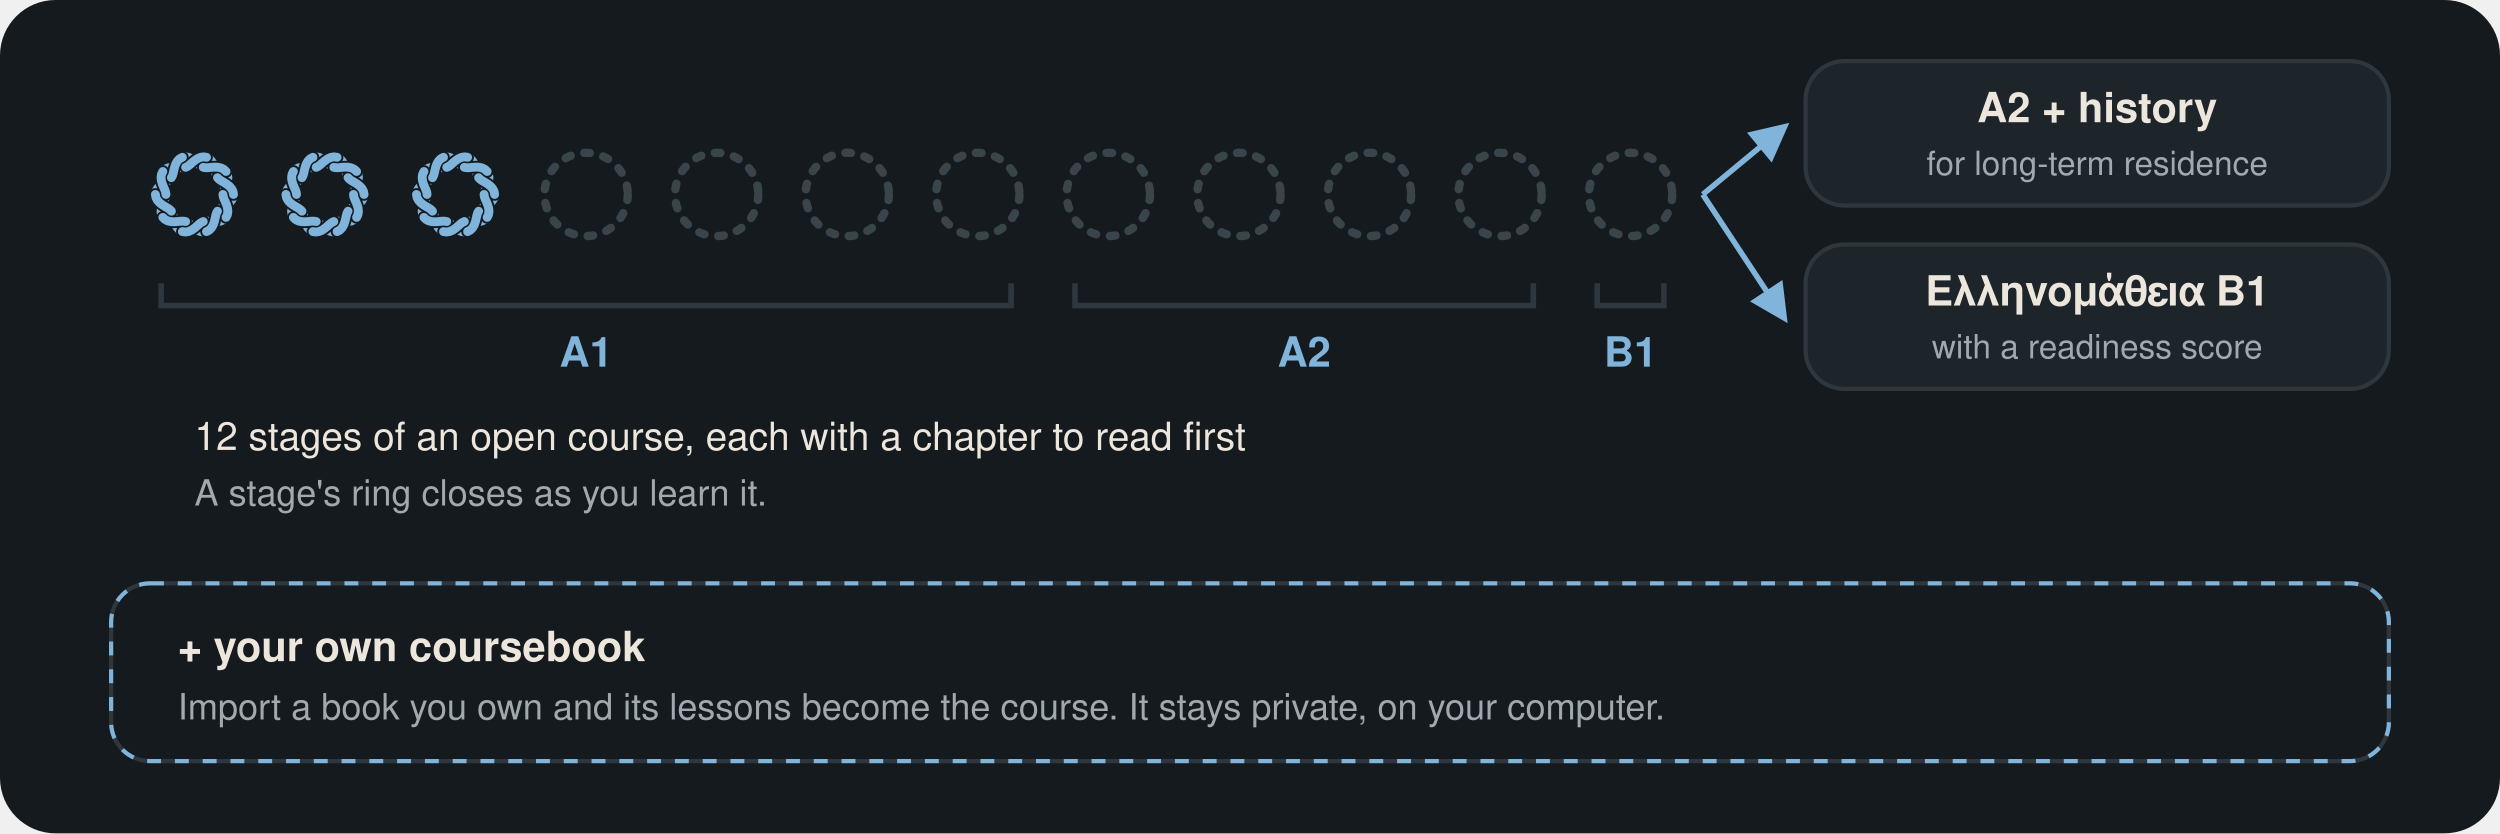
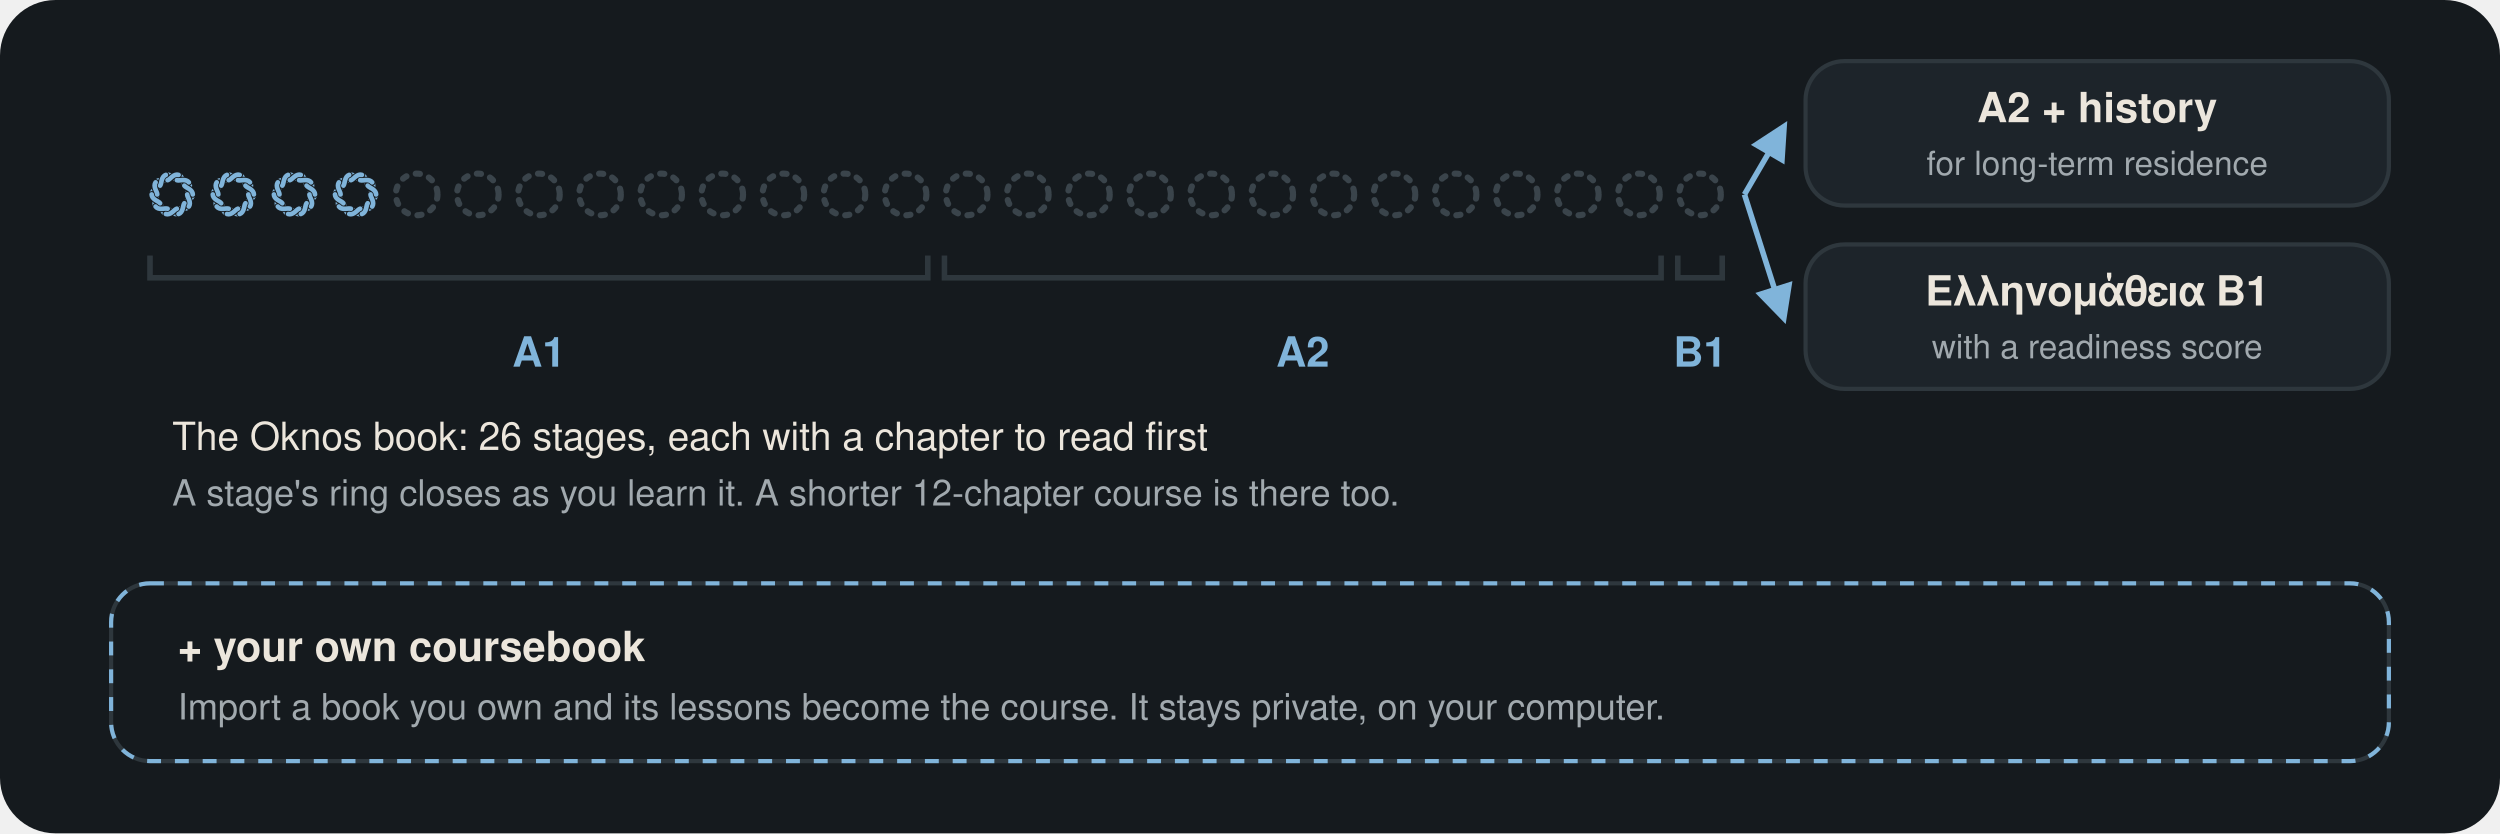
- <svg xmlns="http://www.w3.org/2000/svg" viewBox="0 40 900 300" role="img" aria-label="What you learn: 12 stages from reading Greek to B1, aimed at the A2 + history and B1 exams">
+ <svg xmlns="http://www.w3.org/2000/svg" viewBox="0 40 900 300" role="img" aria-label="What you learn: the Oknos book, 26 stages from reading Greek to B1, aimed at the A2 + history and B1 exams">
  <defs>
    <marker id="arrow-dark" viewBox="0 0 10 10" refX="8" refY="5" markerWidth="7" markerHeight="7" orient="auto-start-reverse">
      <path d="M0 0 L10 5 L0 10 Z" fill="#80b4da" />
    </marker>
  </defs>
  <rect y="40" width="900" height="300" rx="20" fill="#151a1e" />
-   <svg x="51" y="91" width="38" height="38" viewBox="0 0 100 100">
+   <svg x="52" y="100" width="20" height="20" viewBox="0 0 100 100">
    <defs>
      <mask id="wyl-dark-0" maskUnits="userSpaceOnUse" x="0" y="0" width="100" height="100">
        <rect x="0" y="0" width="100" height="100" fill="#fff" />
        <path d="M41.66 24.32 L43.61 23.38 L45.55 21.89 L47.64 20.01 L50 18 L52.66 16.19 L55.56 14.9 L58.55 14.39 L61.43 14.81 M71.84 34.13 L73.35 35.69 L75.36 37.08 L77.8 38.49 L80.43 40.11 L82.98 42.08 L85.1 44.44 L86.51 47.13 L87 50 M71.84 65.87 L70.82 67.78 L70.13 70.13 L69.54 72.88 L68.81 75.89 L67.72 78.92 L66.13 81.66 L64.01 83.83 L61.43 85.19 M41.66 75.68 L39.52 75.3 L37.08 75.36 L34.28 75.65 L31.19 75.89 L27.97 75.79 L24.87 75.13 L22.15 73.78 L20.07 71.75 M23 50 L22.7 47.85 L21.89 45.55 L20.74 42.98 L19.57 40.11 L18.67 37.02 L18.34 33.87 L18.78 30.87 L20.07 28.25 M58.34 24.32 L60.48 24.7 L62.92 24.64 L65.72 24.35 L68.81 24.11 L72.03 24.21 L75.13 24.87 L77.85 26.22 L79.93 28.25 M77 50 L77.3 52.15 L78.11 54.45 L79.26 57.02 L80.43 59.89 L81.33 62.98 L81.66 66.13 L81.22 69.13 L79.93 71.75 M58.34 75.68 L56.39 76.62 L54.45 78.11 L52.36 79.99 L50 82 L47.34 83.81 L44.44 85.1 L41.45 85.61 L38.57 85.19 M28.16 65.87 L26.65 64.31 L24.64 62.92 L22.2 61.51 L19.57 59.89 L17.02 57.92 L14.9 55.56 L13.49 52.87 L13 50 M28.16 34.13 L29.18 32.22 L29.87 29.87 L30.46 27.12 L31.19 24.11 L32.28 21.08 L33.87 18.34 L35.99 16.17 L38.57 14.81" fill="none" stroke="#000" stroke-width="12" stroke-linecap="round" />
      </mask>
    </defs>
    <g fill="none" stroke="#80b4da" stroke-width="8.4" stroke-linecap="round" stroke-linejoin="round">
      <path mask="url(#wyl-dark-0)" d="M61.43 14.81 L64.01 16.17 L66.13 18.34 L67.72 21.08 L68.81 24.11 L69.54 27.12 L70.13 29.87 L70.82 32.22 L71.84 34.13 M87 50 L86.51 52.87 L85.1 55.56 L82.98 57.92 L80.43 59.89 L77.8 61.51 L75.36 62.92 L73.35 64.31 L71.84 65.87 M61.43 85.19 L58.55 85.61 L55.56 85.1 L52.66 83.81 L50 82 L47.64 79.99 L45.55 78.11 L43.61 76.62 L41.66 75.68 M20.07 71.75 L18.78 69.13 L18.34 66.13 L18.67 62.98 L19.57 59.89 L20.74 57.02 L21.89 54.45 L22.7 52.15 L23 50 M20.07 28.25 L22.15 26.22 L24.87 24.87 L27.97 24.21 L31.19 24.11 L34.28 24.35 L37.08 24.64 L39.52 24.7 L41.66 24.32 M38.57 14.81 L41.45 14.39 L44.44 14.9 L47.34 16.19 L50 18 L52.36 20.01 L54.45 21.89 L56.39 23.38 L58.34 24.32 M79.93 28.25 L81.22 30.87 L81.66 33.87 L81.33 37.02 L80.43 40.11 L79.26 42.98 L78.11 45.55 L77.3 47.85 L77 50 M79.93 71.75 L77.85 73.78 L75.13 75.13 L72.03 75.79 L68.81 75.89 L65.72 75.65 L62.92 75.36 L60.48 75.3 L58.34 75.68 M38.57 85.19 L35.99 83.83 L33.87 81.66 L32.28 78.92 L31.19 75.89 L30.46 72.88 L29.87 70.13 L29.18 67.78 L28.16 65.87 M13 50 L13.49 47.13 L14.9 44.44 L17.02 42.08 L19.57 40.11 L22.2 38.49 L24.64 37.08 L26.65 35.69 L28.16 34.13" />
      <path d="M41.66 24.32 L43.61 23.38 L45.55 21.89 L47.64 20.01 L50 18 L52.66 16.19 L55.56 14.9 L58.55 14.39 L61.43 14.81 M71.84 34.13 L73.35 35.69 L75.36 37.08 L77.8 38.49 L80.43 40.11 L82.98 42.08 L85.1 44.44 L86.51 47.13 L87 50 M71.84 65.87 L70.82 67.78 L70.13 70.13 L69.54 72.88 L68.81 75.89 L67.72 78.92 L66.13 81.66 L64.01 83.83 L61.43 85.19 M41.66 75.68 L39.52 75.3 L37.08 75.36 L34.28 75.65 L31.19 75.89 L27.97 75.79 L24.87 75.13 L22.15 73.78 L20.07 71.75 M23 50 L22.7 47.85 L21.89 45.55 L20.74 42.98 L19.57 40.11 L18.67 37.02 L18.34 33.87 L18.78 30.87 L20.07 28.25 M58.34 24.32 L60.48 24.7 L62.92 24.64 L65.72 24.35 L68.81 24.11 L72.03 24.21 L75.13 24.87 L77.85 26.22 L79.93 28.25 M77 50 L77.3 52.15 L78.11 54.45 L79.26 57.02 L80.43 59.89 L81.33 62.98 L81.66 66.13 L81.22 69.13 L79.93 71.75 M58.34 75.68 L56.39 76.62 L54.45 78.11 L52.36 79.99 L50 82 L47.34 83.81 L44.44 85.1 L41.45 85.61 L38.57 85.19 M28.16 65.87 L26.65 64.31 L24.64 62.92 L22.2 61.51 L19.57 59.89 L17.02 57.92 L14.9 55.56 L13.49 52.87 L13 50 M28.16 34.13 L29.18 32.22 L29.87 29.87 L30.46 27.12 L31.19 24.11 L32.28 21.08 L33.87 18.34 L35.99 16.17 L38.57 14.81" />
    </g>
  </svg>
-   <svg x="98" y="91" width="38" height="38" viewBox="0 0 100 100">
+   <svg x="74" y="100" width="20" height="20" viewBox="0 0 100 100">
    <defs>
      <mask id="wyl-dark-1" maskUnits="userSpaceOnUse" x="0" y="0" width="100" height="100">
        <rect x="0" y="0" width="100" height="100" fill="#fff" />
        <path d="M41.66 24.32 L43.61 23.38 L45.55 21.89 L47.64 20.01 L50 18 L52.66 16.19 L55.56 14.9 L58.55 14.39 L61.43 14.81 M71.84 34.13 L73.35 35.69 L75.36 37.08 L77.8 38.49 L80.43 40.11 L82.98 42.08 L85.1 44.44 L86.51 47.13 L87 50 M71.84 65.87 L70.82 67.78 L70.13 70.13 L69.54 72.88 L68.81 75.89 L67.72 78.92 L66.13 81.66 L64.01 83.83 L61.43 85.19 M41.66 75.68 L39.52 75.3 L37.08 75.36 L34.28 75.65 L31.19 75.89 L27.97 75.79 L24.87 75.13 L22.15 73.78 L20.07 71.75 M23 50 L22.7 47.85 L21.89 45.55 L20.74 42.98 L19.57 40.11 L18.67 37.02 L18.34 33.87 L18.78 30.87 L20.07 28.25 M58.34 24.32 L60.48 24.7 L62.92 24.64 L65.72 24.35 L68.81 24.11 L72.03 24.21 L75.13 24.87 L77.85 26.22 L79.93 28.25 M77 50 L77.3 52.15 L78.11 54.45 L79.26 57.02 L80.43 59.89 L81.33 62.98 L81.66 66.13 L81.22 69.13 L79.93 71.75 M58.34 75.68 L56.39 76.62 L54.45 78.11 L52.36 79.99 L50 82 L47.34 83.81 L44.44 85.1 L41.45 85.61 L38.57 85.19 M28.16 65.87 L26.65 64.31 L24.64 62.92 L22.2 61.51 L19.57 59.89 L17.02 57.92 L14.9 55.56 L13.49 52.87 L13 50 M28.16 34.13 L29.18 32.22 L29.87 29.87 L30.46 27.12 L31.19 24.11 L32.28 21.08 L33.87 18.34 L35.99 16.17 L38.57 14.81" fill="none" stroke="#000" stroke-width="12" stroke-linecap="round" />
      </mask>
    </defs>
    <g fill="none" stroke="#80b4da" stroke-width="8.4" stroke-linecap="round" stroke-linejoin="round">
      <path mask="url(#wyl-dark-1)" d="M61.43 14.81 L64.01 16.17 L66.13 18.34 L67.72 21.08 L68.81 24.11 L69.54 27.12 L70.13 29.87 L70.82 32.22 L71.84 34.13 M87 50 L86.51 52.87 L85.1 55.56 L82.98 57.92 L80.43 59.89 L77.8 61.51 L75.36 62.92 L73.35 64.31 L71.84 65.87 M61.43 85.19 L58.55 85.61 L55.56 85.1 L52.66 83.81 L50 82 L47.64 79.99 L45.55 78.11 L43.61 76.62 L41.66 75.68 M20.07 71.75 L18.78 69.13 L18.34 66.13 L18.67 62.98 L19.57 59.89 L20.74 57.02 L21.89 54.45 L22.7 52.15 L23 50 M20.07 28.25 L22.15 26.22 L24.87 24.87 L27.97 24.21 L31.19 24.11 L34.28 24.35 L37.08 24.64 L39.52 24.7 L41.66 24.32 M38.57 14.81 L41.45 14.39 L44.44 14.9 L47.34 16.19 L50 18 L52.36 20.01 L54.45 21.89 L56.39 23.38 L58.34 24.32 M79.93 28.25 L81.22 30.87 L81.66 33.87 L81.33 37.02 L80.43 40.11 L79.26 42.98 L78.11 45.55 L77.3 47.85 L77 50 M79.93 71.75 L77.85 73.78 L75.13 75.13 L72.03 75.79 L68.81 75.89 L65.72 75.65 L62.92 75.36 L60.48 75.3 L58.34 75.68 M38.57 85.19 L35.99 83.83 L33.87 81.66 L32.28 78.92 L31.19 75.89 L30.46 72.88 L29.87 70.13 L29.18 67.78 L28.16 65.87 M13 50 L13.49 47.13 L14.9 44.44 L17.02 42.08 L19.57 40.11 L22.2 38.49 L24.64 37.08 L26.65 35.69 L28.16 34.13" />
      <path d="M41.66 24.32 L43.61 23.38 L45.55 21.89 L47.64 20.01 L50 18 L52.66 16.19 L55.56 14.9 L58.55 14.39 L61.43 14.81 M71.84 34.13 L73.35 35.69 L75.36 37.08 L77.8 38.49 L80.43 40.11 L82.98 42.08 L85.1 44.44 L86.51 47.13 L87 50 M71.84 65.87 L70.82 67.78 L70.13 70.13 L69.54 72.88 L68.81 75.89 L67.72 78.92 L66.13 81.66 L64.01 83.83 L61.43 85.19 M41.66 75.68 L39.52 75.3 L37.08 75.36 L34.28 75.65 L31.19 75.89 L27.97 75.79 L24.87 75.13 L22.15 73.78 L20.07 71.75 M23 50 L22.7 47.85 L21.89 45.55 L20.74 42.98 L19.57 40.11 L18.67 37.02 L18.34 33.87 L18.78 30.87 L20.07 28.25 M58.34 24.32 L60.48 24.7 L62.92 24.64 L65.72 24.35 L68.81 24.11 L72.03 24.21 L75.13 24.87 L77.85 26.22 L79.93 28.25 M77 50 L77.3 52.15 L78.11 54.45 L79.26 57.02 L80.43 59.89 L81.33 62.98 L81.66 66.13 L81.22 69.13 L79.93 71.75 M58.34 75.68 L56.39 76.62 L54.45 78.11 L52.36 79.99 L50 82 L47.34 83.81 L44.44 85.1 L41.45 85.61 L38.57 85.19 M28.16 65.87 L26.65 64.31 L24.64 62.92 L22.2 61.51 L19.57 59.89 L17.02 57.92 L14.9 55.56 L13.49 52.87 L13 50 M28.16 34.13 L29.18 32.22 L29.87 29.87 L30.46 27.12 L31.19 24.11 L32.28 21.08 L33.87 18.34 L35.99 16.17 L38.57 14.81" />
    </g>
  </svg>
-   <svg x="145" y="91" width="38" height="38" viewBox="0 0 100 100">
+   <svg x="96" y="100" width="20" height="20" viewBox="0 0 100 100">
    <defs>
      <mask id="wyl-dark-2" maskUnits="userSpaceOnUse" x="0" y="0" width="100" height="100">
        <rect x="0" y="0" width="100" height="100" fill="#fff" />
        <path d="M41.66 24.32 L43.61 23.38 L45.55 21.89 L47.64 20.01 L50 18 L52.66 16.19 L55.56 14.9 L58.55 14.39 L61.43 14.81 M71.84 34.13 L73.35 35.69 L75.36 37.08 L77.8 38.49 L80.43 40.11 L82.98 42.08 L85.1 44.44 L86.51 47.13 L87 50 M71.84 65.87 L70.82 67.78 L70.13 70.13 L69.54 72.88 L68.81 75.89 L67.72 78.92 L66.13 81.66 L64.01 83.83 L61.43 85.19 M41.66 75.68 L39.52 75.3 L37.08 75.36 L34.28 75.65 L31.19 75.89 L27.97 75.79 L24.87 75.13 L22.15 73.78 L20.07 71.75 M23 50 L22.7 47.85 L21.89 45.55 L20.74 42.98 L19.57 40.11 L18.67 37.02 L18.34 33.87 L18.78 30.87 L20.07 28.25 M58.34 24.32 L60.48 24.7 L62.92 24.64 L65.72 24.35 L68.81 24.11 L72.03 24.21 L75.13 24.87 L77.85 26.22 L79.93 28.25 M77 50 L77.3 52.15 L78.11 54.45 L79.26 57.02 L80.43 59.89 L81.33 62.98 L81.66 66.13 L81.22 69.13 L79.93 71.75 M58.34 75.68 L56.39 76.62 L54.45 78.11 L52.36 79.99 L50 82 L47.34 83.81 L44.44 85.1 L41.45 85.61 L38.57 85.19 M28.16 65.87 L26.65 64.31 L24.64 62.92 L22.2 61.51 L19.57 59.89 L17.02 57.92 L14.9 55.56 L13.49 52.87 L13 50 M28.16 34.13 L29.18 32.22 L29.87 29.87 L30.46 27.12 L31.19 24.11 L32.28 21.08 L33.87 18.34 L35.99 16.17 L38.57 14.81" fill="none" stroke="#000" stroke-width="12" stroke-linecap="round" />
      </mask>
    </defs>
    <g fill="none" stroke="#80b4da" stroke-width="8.4" stroke-linecap="round" stroke-linejoin="round">
      <path mask="url(#wyl-dark-2)" d="M61.43 14.81 L64.01 16.17 L66.13 18.34 L67.72 21.08 L68.81 24.11 L69.54 27.12 L70.13 29.87 L70.82 32.22 L71.84 34.13 M87 50 L86.51 52.87 L85.1 55.56 L82.98 57.92 L80.43 59.89 L77.8 61.51 L75.36 62.92 L73.35 64.31 L71.84 65.87 M61.43 85.19 L58.55 85.61 L55.56 85.1 L52.66 83.81 L50 82 L47.64 79.99 L45.55 78.11 L43.61 76.62 L41.66 75.68 M20.07 71.75 L18.78 69.13 L18.34 66.13 L18.67 62.98 L19.57 59.89 L20.74 57.02 L21.89 54.45 L22.7 52.15 L23 50 M20.07 28.25 L22.15 26.22 L24.87 24.87 L27.97 24.21 L31.19 24.11 L34.28 24.35 L37.08 24.64 L39.52 24.7 L41.66 24.32 M38.57 14.81 L41.45 14.39 L44.44 14.9 L47.34 16.19 L50 18 L52.36 20.01 L54.45 21.89 L56.39 23.38 L58.34 24.32 M79.93 28.25 L81.22 30.87 L81.66 33.87 L81.33 37.02 L80.43 40.11 L79.26 42.98 L78.11 45.55 L77.3 47.85 L77 50 M79.93 71.75 L77.85 73.78 L75.13 75.13 L72.03 75.79 L68.81 75.89 L65.72 75.65 L62.92 75.36 L60.48 75.3 L58.34 75.68 M38.57 85.19 L35.99 83.83 L33.87 81.66 L32.28 78.92 L31.19 75.89 L30.46 72.88 L29.87 70.13 L29.18 67.78 L28.16 65.87 M13 50 L13.49 47.13 L14.9 44.44 L17.02 42.08 L19.57 40.11 L22.2 38.49 L24.64 37.08 L26.65 35.69 L28.16 34.13" />
      <path d="M41.66 24.32 L43.61 23.38 L45.55 21.89 L47.64 20.01 L50 18 L52.66 16.19 L55.56 14.9 L58.55 14.39 L61.43 14.81 M71.84 34.13 L73.35 35.69 L75.36 37.08 L77.8 38.49 L80.43 40.11 L82.98 42.08 L85.1 44.44 L86.51 47.13 L87 50 M71.84 65.87 L70.82 67.78 L70.13 70.13 L69.54 72.88 L68.81 75.89 L67.72 78.92 L66.13 81.66 L64.01 83.83 L61.43 85.19 M41.66 75.68 L39.52 75.3 L37.08 75.36 L34.28 75.65 L31.19 75.89 L27.97 75.79 L24.87 75.13 L22.15 73.78 L20.07 71.75 M23 50 L22.7 47.85 L21.89 45.55 L20.74 42.98 L19.57 40.11 L18.67 37.02 L18.34 33.87 L18.78 30.87 L20.07 28.25 M58.34 24.32 L60.48 24.7 L62.92 24.64 L65.72 24.35 L68.81 24.11 L72.03 24.21 L75.13 24.87 L77.85 26.22 L79.93 28.25 M77 50 L77.3 52.15 L78.11 54.45 L79.26 57.02 L80.43 59.89 L81.33 62.98 L81.66 66.13 L81.22 69.13 L79.93 71.75 M58.34 75.68 L56.39 76.62 L54.45 78.11 L52.36 79.99 L50 82 L47.34 83.81 L44.44 85.1 L41.45 85.61 L38.57 85.19 M28.16 65.87 L26.65 64.31 L24.64 62.92 L22.2 61.51 L19.57 59.89 L17.02 57.92 L14.9 55.56 L13.49 52.87 L13 50 M28.16 34.13 L29.18 32.22 L29.87 29.87 L30.46 27.12 L31.19 24.11 L32.28 21.08 L33.87 18.34 L35.99 16.17 L38.57 14.81" />
    </g>
  </svg>
-   <circle cx="211" cy="110" r="15" fill="none" stroke="#3a444b" stroke-width="3" stroke-dasharray="2 5" stroke-linecap="round" />
-   <circle cx="258" cy="110" r="15" fill="none" stroke="#3a444b" stroke-width="3" stroke-dasharray="2 5" stroke-linecap="round" />
-   <circle cx="305" cy="110" r="15" fill="none" stroke="#3a444b" stroke-width="3" stroke-dasharray="2 5" stroke-linecap="round" />
-   <circle cx="352" cy="110" r="15" fill="none" stroke="#3a444b" stroke-width="3" stroke-dasharray="2 5" stroke-linecap="round" />
-   <path d="M58 142 v8 H364 v-8" fill="none" stroke="#2e373d" stroke-width="2" />
-   <text x="211" y="172" font-family="-apple-system, 'Segoe UI', Helvetica, Arial, sans-serif" font-size="15" font-weight="700" text-anchor="middle" fill="#80b4da">A1</text>
-   <circle cx="399" cy="110" r="15" fill="none" stroke="#3a444b" stroke-width="3" stroke-dasharray="2 5" stroke-linecap="round" />
-   <circle cx="446" cy="110" r="15" fill="none" stroke="#3a444b" stroke-width="3" stroke-dasharray="2 5" stroke-linecap="round" />
-   <circle cx="493" cy="110" r="15" fill="none" stroke="#3a444b" stroke-width="3" stroke-dasharray="2 5" stroke-linecap="round" />
-   <circle cx="540" cy="110" r="15" fill="none" stroke="#3a444b" stroke-width="3" stroke-dasharray="2 5" stroke-linecap="round" />
-   <path d="M387 142 v8 H552 v-8" fill="none" stroke="#2e373d" stroke-width="2" />
-   <text x="469.5" y="172" font-family="-apple-system, 'Segoe UI', Helvetica, Arial, sans-serif" font-size="15" font-weight="700" text-anchor="middle" fill="#80b4da">A2</text>
-   <circle cx="587" cy="110" r="15" fill="none" stroke="#3a444b" stroke-width="3" stroke-dasharray="2 5" stroke-linecap="round" />
-   <path d="M575 142 v8 H599 v-8" fill="none" stroke="#2e373d" stroke-width="2" />
-   <text x="587" y="172" font-family="-apple-system, 'Segoe UI', Helvetica, Arial, sans-serif" font-size="15" font-weight="700" text-anchor="middle" fill="#80b4da">B1</text>
-   <text x="70" y="202" font-family="-apple-system, 'Segoe UI', Helvetica, Arial, sans-serif" font-size="14" font-weight="400" text-anchor="start" fill="#ece6dc">12 stages of an open course, each with a chapter to read first</text>
-   <text x="70" y="222" font-family="-apple-system, 'Segoe UI', Helvetica, Arial, sans-serif" font-size="13" font-weight="400" text-anchor="start" fill="#a1a9ae">A stage's ring closes as you learn it.</text>
-   <line x1="613" y1="110" x2="642" y2="86" stroke="#80b4da" stroke-width="2" marker-end="url(#arrow-dark)" />
-   <line x1="613" y1="110" x2="642" y2="154" stroke="#80b4da" stroke-width="2" marker-end="url(#arrow-dark)" />
+   <svg x="118" y="100" width="20" height="20" viewBox="0 0 100 100">
+     <defs>
+       <mask id="wyl-dark-3" maskUnits="userSpaceOnUse" x="0" y="0" width="100" height="100">
+         <rect x="0" y="0" width="100" height="100" fill="#fff" />
+         <path d="M41.66 24.32 L43.61 23.38 L45.55 21.89 L47.64 20.01 L50 18 L52.66 16.19 L55.56 14.9 L58.55 14.39 L61.43 14.81 M71.84 34.13 L73.35 35.69 L75.36 37.08 L77.8 38.49 L80.43 40.11 L82.98 42.08 L85.1 44.44 L86.51 47.13 L87 50 M71.84 65.87 L70.82 67.78 L70.13 70.13 L69.54 72.88 L68.81 75.89 L67.72 78.92 L66.13 81.66 L64.01 83.83 L61.43 85.19 M41.66 75.68 L39.52 75.3 L37.08 75.36 L34.28 75.65 L31.19 75.89 L27.97 75.79 L24.87 75.13 L22.15 73.78 L20.07 71.75 M23 50 L22.7 47.85 L21.89 45.55 L20.74 42.98 L19.57 40.11 L18.67 37.02 L18.34 33.87 L18.78 30.87 L20.07 28.25 M58.34 24.32 L60.48 24.7 L62.92 24.64 L65.72 24.35 L68.81 24.11 L72.03 24.21 L75.13 24.87 L77.85 26.22 L79.93 28.25 M77 50 L77.3 52.15 L78.11 54.45 L79.26 57.02 L80.43 59.89 L81.33 62.98 L81.66 66.13 L81.22 69.13 L79.93 71.75 M58.34 75.68 L56.39 76.62 L54.45 78.11 L52.36 79.99 L50 82 L47.34 83.81 L44.44 85.1 L41.45 85.61 L38.57 85.19 M28.16 65.87 L26.65 64.31 L24.64 62.92 L22.2 61.51 L19.57 59.89 L17.02 57.92 L14.9 55.56 L13.49 52.87 L13 50 M28.16 34.13 L29.18 32.22 L29.87 29.87 L30.46 27.12 L31.19 24.11 L32.28 21.08 L33.87 18.34 L35.99 16.17 L38.57 14.81" fill="none" stroke="#000" stroke-width="12" stroke-linecap="round" />
+       </mask>
+     </defs>
+     <g fill="none" stroke="#80b4da" stroke-width="8.4" stroke-linecap="round" stroke-linejoin="round">
+       <path mask="url(#wyl-dark-3)" d="M61.43 14.81 L64.01 16.17 L66.13 18.34 L67.72 21.08 L68.81 24.11 L69.54 27.12 L70.13 29.87 L70.82 32.22 L71.84 34.13 M87 50 L86.51 52.87 L85.1 55.56 L82.98 57.92 L80.43 59.89 L77.8 61.51 L75.36 62.92 L73.35 64.31 L71.84 65.87 M61.43 85.19 L58.55 85.61 L55.56 85.1 L52.66 83.81 L50 82 L47.64 79.99 L45.55 78.11 L43.61 76.62 L41.66 75.68 M20.07 71.75 L18.78 69.13 L18.34 66.13 L18.67 62.98 L19.57 59.89 L20.74 57.02 L21.89 54.45 L22.7 52.15 L23 50 M20.07 28.25 L22.15 26.22 L24.87 24.87 L27.97 24.21 L31.19 24.11 L34.28 24.35 L37.08 24.64 L39.52 24.7 L41.66 24.32 M38.57 14.81 L41.45 14.39 L44.44 14.9 L47.34 16.19 L50 18 L52.36 20.01 L54.45 21.89 L56.39 23.38 L58.34 24.32 M79.93 28.25 L81.22 30.87 L81.66 33.87 L81.33 37.02 L80.43 40.11 L79.26 42.98 L78.11 45.55 L77.3 47.85 L77 50 M79.93 71.75 L77.85 73.78 L75.13 75.13 L72.03 75.79 L68.81 75.89 L65.72 75.65 L62.92 75.36 L60.48 75.3 L58.34 75.68 M38.57 85.19 L35.99 83.83 L33.87 81.66 L32.28 78.92 L31.19 75.89 L30.46 72.88 L29.87 70.13 L29.18 67.78 L28.16 65.87 M13 50 L13.49 47.13 L14.9 44.44 L17.02 42.08 L19.57 40.11 L22.2 38.49 L24.64 37.08 L26.65 35.69 L28.16 34.13" />
+       <path d="M41.66 24.32 L43.61 23.38 L45.55 21.89 L47.64 20.01 L50 18 L52.66 16.19 L55.56 14.9 L58.55 14.39 L61.43 14.81 M71.84 34.13 L73.35 35.69 L75.36 37.08 L77.8 38.49 L80.43 40.11 L82.98 42.08 L85.1 44.44 L86.51 47.13 L87 50 M71.84 65.87 L70.82 67.78 L70.13 70.13 L69.54 72.88 L68.81 75.89 L67.72 78.92 L66.13 81.66 L64.01 83.83 L61.43 85.19 M41.66 75.68 L39.52 75.3 L37.08 75.36 L34.28 75.65 L31.19 75.89 L27.97 75.79 L24.87 75.13 L22.15 73.78 L20.07 71.75 M23 50 L22.7 47.85 L21.89 45.55 L20.74 42.98 L19.57 40.11 L18.67 37.02 L18.34 33.87 L18.78 30.87 L20.07 28.25 M58.34 24.32 L60.48 24.7 L62.92 24.64 L65.72 24.35 L68.81 24.11 L72.03 24.21 L75.13 24.87 L77.85 26.22 L79.93 28.25 M77 50 L77.3 52.15 L78.11 54.45 L79.26 57.02 L80.43 59.89 L81.33 62.98 L81.66 66.13 L81.22 69.13 L79.93 71.75 M58.34 75.68 L56.39 76.62 L54.45 78.11 L52.36 79.99 L50 82 L47.34 83.81 L44.44 85.1 L41.45 85.61 L38.57 85.19 M28.16 65.87 L26.65 64.31 L24.64 62.92 L22.2 61.51 L19.57 59.89 L17.02 57.92 L14.9 55.56 L13.49 52.87 L13 50 M28.16 34.13 L29.18 32.22 L29.87 29.87 L30.46 27.12 L31.19 24.11 L32.28 21.08 L33.87 18.34 L35.99 16.17 L38.57 14.81" />
+     </g>
+   </svg>
+   <circle cx="150" cy="110" r="7.5" fill="none" stroke="#3a444b" stroke-width="2.2" stroke-dasharray="1.5 3.5" stroke-linecap="round" />
+   <circle cx="172" cy="110" r="7.5" fill="none" stroke="#3a444b" stroke-width="2.2" stroke-dasharray="1.5 3.5" stroke-linecap="round" />
+   <circle cx="194" cy="110" r="7.5" fill="none" stroke="#3a444b" stroke-width="2.2" stroke-dasharray="1.5 3.5" stroke-linecap="round" />
+   <circle cx="216" cy="110" r="7.5" fill="none" stroke="#3a444b" stroke-width="2.2" stroke-dasharray="1.5 3.5" stroke-linecap="round" />
+   <circle cx="238" cy="110" r="7.5" fill="none" stroke="#3a444b" stroke-width="2.2" stroke-dasharray="1.5 3.5" stroke-linecap="round" />
+   <circle cx="260" cy="110" r="7.5" fill="none" stroke="#3a444b" stroke-width="2.2" stroke-dasharray="1.5 3.5" stroke-linecap="round" />
+   <circle cx="282" cy="110" r="7.5" fill="none" stroke="#3a444b" stroke-width="2.2" stroke-dasharray="1.5 3.5" stroke-linecap="round" />
+   <circle cx="304" cy="110" r="7.5" fill="none" stroke="#3a444b" stroke-width="2.2" stroke-dasharray="1.5 3.5" stroke-linecap="round" />
+   <circle cx="326" cy="110" r="7.5" fill="none" stroke="#3a444b" stroke-width="2.2" stroke-dasharray="1.5 3.5" stroke-linecap="round" />
+   <path d="M54 132 v8 H334 v-8" fill="none" stroke="#2e373d" stroke-width="2" />
+   <text x="194" y="172" font-family="-apple-system, 'Segoe UI', Helvetica, Arial, sans-serif" font-size="15" font-weight="700" text-anchor="middle" fill="#80b4da">A1</text>
+   <circle cx="348" cy="110" r="7.5" fill="none" stroke="#3a444b" stroke-width="2.2" stroke-dasharray="1.5 3.5" stroke-linecap="round" />
+   <circle cx="370" cy="110" r="7.5" fill="none" stroke="#3a444b" stroke-width="2.2" stroke-dasharray="1.5 3.5" stroke-linecap="round" />
+   <circle cx="392" cy="110" r="7.5" fill="none" stroke="#3a444b" stroke-width="2.2" stroke-dasharray="1.5 3.5" stroke-linecap="round" />
+   <circle cx="414" cy="110" r="7.5" fill="none" stroke="#3a444b" stroke-width="2.2" stroke-dasharray="1.5 3.5" stroke-linecap="round" />
+   <circle cx="436" cy="110" r="7.5" fill="none" stroke="#3a444b" stroke-width="2.2" stroke-dasharray="1.5 3.5" stroke-linecap="round" />
+   <circle cx="458" cy="110" r="7.5" fill="none" stroke="#3a444b" stroke-width="2.2" stroke-dasharray="1.5 3.5" stroke-linecap="round" />
+   <circle cx="480" cy="110" r="7.5" fill="none" stroke="#3a444b" stroke-width="2.2" stroke-dasharray="1.5 3.5" stroke-linecap="round" />
+   <circle cx="502" cy="110" r="7.5" fill="none" stroke="#3a444b" stroke-width="2.2" stroke-dasharray="1.5 3.5" stroke-linecap="round" />
+   <circle cx="524" cy="110" r="7.5" fill="none" stroke="#3a444b" stroke-width="2.2" stroke-dasharray="1.5 3.5" stroke-linecap="round" />
+   <circle cx="546" cy="110" r="7.5" fill="none" stroke="#3a444b" stroke-width="2.2" stroke-dasharray="1.5 3.5" stroke-linecap="round" />
+   <circle cx="568" cy="110" r="7.5" fill="none" stroke="#3a444b" stroke-width="2.2" stroke-dasharray="1.5 3.5" stroke-linecap="round" />
+   <circle cx="590" cy="110" r="7.5" fill="none" stroke="#3a444b" stroke-width="2.2" stroke-dasharray="1.5 3.5" stroke-linecap="round" />
+   <path d="M340 132 v8 H598 v-8" fill="none" stroke="#2e373d" stroke-width="2" />
+   <text x="469" y="172" font-family="-apple-system, 'Segoe UI', Helvetica, Arial, sans-serif" font-size="15" font-weight="700" text-anchor="middle" fill="#80b4da">A2</text>
+   <circle cx="612" cy="110" r="7.5" fill="none" stroke="#3a444b" stroke-width="2.2" stroke-dasharray="1.5 3.5" stroke-linecap="round" />
+   <path d="M604 132 v8 H620 v-8" fill="none" stroke="#2e373d" stroke-width="2" />
+   <text x="612" y="172" font-family="-apple-system, 'Segoe UI', Helvetica, Arial, sans-serif" font-size="15" font-weight="700" text-anchor="middle" fill="#80b4da">B1</text>
+   <text x="62" y="202" font-family="-apple-system, 'Segoe UI', Helvetica, Arial, sans-serif" font-size="14" font-weight="400" text-anchor="start" fill="#ece6dc">The Oknos book: 26 stages, each with a chapter to read first</text>
+   <text x="62" y="222" font-family="-apple-system, 'Segoe UI', Helvetica, Arial, sans-serif" font-size="13" font-weight="400" text-anchor="start" fill="#a1a9ae">A stage's ring closes as you learn it. A shorter 12-chapter course is there too.</text>
+   <line x1="628" y1="110" x2="642" y2="86" stroke="#80b4da" stroke-width="2" marker-end="url(#arrow-dark)" />
+   <line x1="628" y1="110" x2="642" y2="154" stroke="#80b4da" stroke-width="2" marker-end="url(#arrow-dark)" />
  <rect x="650" y="62" width="210" height="52" rx="14" fill="#1d242a" stroke="#2e373d" stroke-width="1.5" />
  <text x="755" y="84" font-family="-apple-system, 'Segoe UI', Helvetica, Arial, sans-serif" font-size="15" font-weight="600" text-anchor="middle" fill="#ece6dc">A2 + history</text>
  <text x="755" y="103" font-family="-apple-system, 'Segoe UI', Helvetica, Arial, sans-serif" font-size="12" font-weight="400" text-anchor="middle" fill="#a1a9ae">for long-term residence</text>
  <rect x="650" y="128" width="210" height="52" rx="14" fill="#1d242a" stroke="#2e373d" stroke-width="1.5" />
  <text x="755" y="150" font-family="-apple-system, 'Segoe UI', Helvetica, Arial, sans-serif" font-size="15" font-weight="600" text-anchor="middle" fill="#ece6dc">Ελληνομάθεια B1</text>
  <text x="755" y="169" font-family="-apple-system, 'Segoe UI', Helvetica, Arial, sans-serif" font-size="12" font-weight="400" text-anchor="middle" fill="#a1a9ae">with a readiness score</text>
  <rect x="40" y="250" width="820" height="64" rx="14" fill="#151a1e" stroke="#2e373d" stroke-width="1.5" />
  <rect x="40" y="250" width="820" height="64" rx="14" fill="none" stroke="#80b4da" stroke-width="1.5" stroke-dasharray="5 5" />
  <text x="64" y="278" font-family="-apple-system, 'Segoe UI', Helvetica, Arial, sans-serif" font-size="15" font-weight="600" text-anchor="start" fill="#ece6dc">+ your own coursebook</text>
  <text x="64" y="299" font-family="-apple-system, 'Segoe UI', Helvetica, Arial, sans-serif" font-size="13" font-weight="400" text-anchor="start" fill="#a1a9ae">Import a book you own and its lessons become the course. It stays private, on your computer.</text>
</svg>
